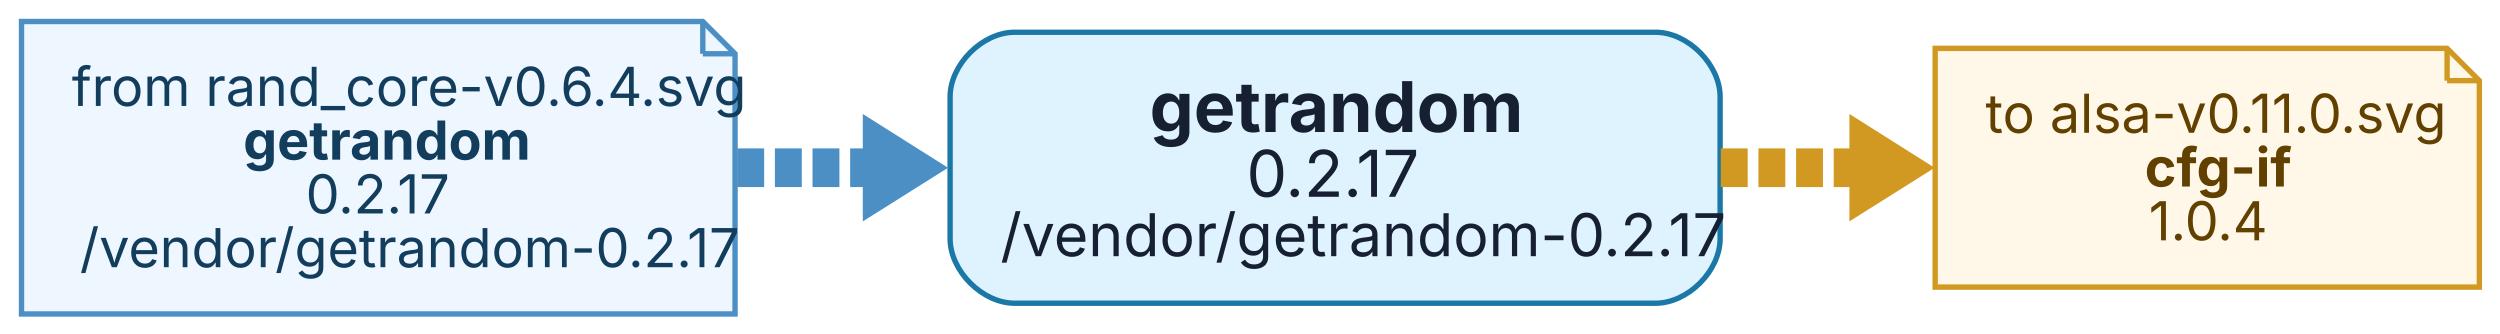
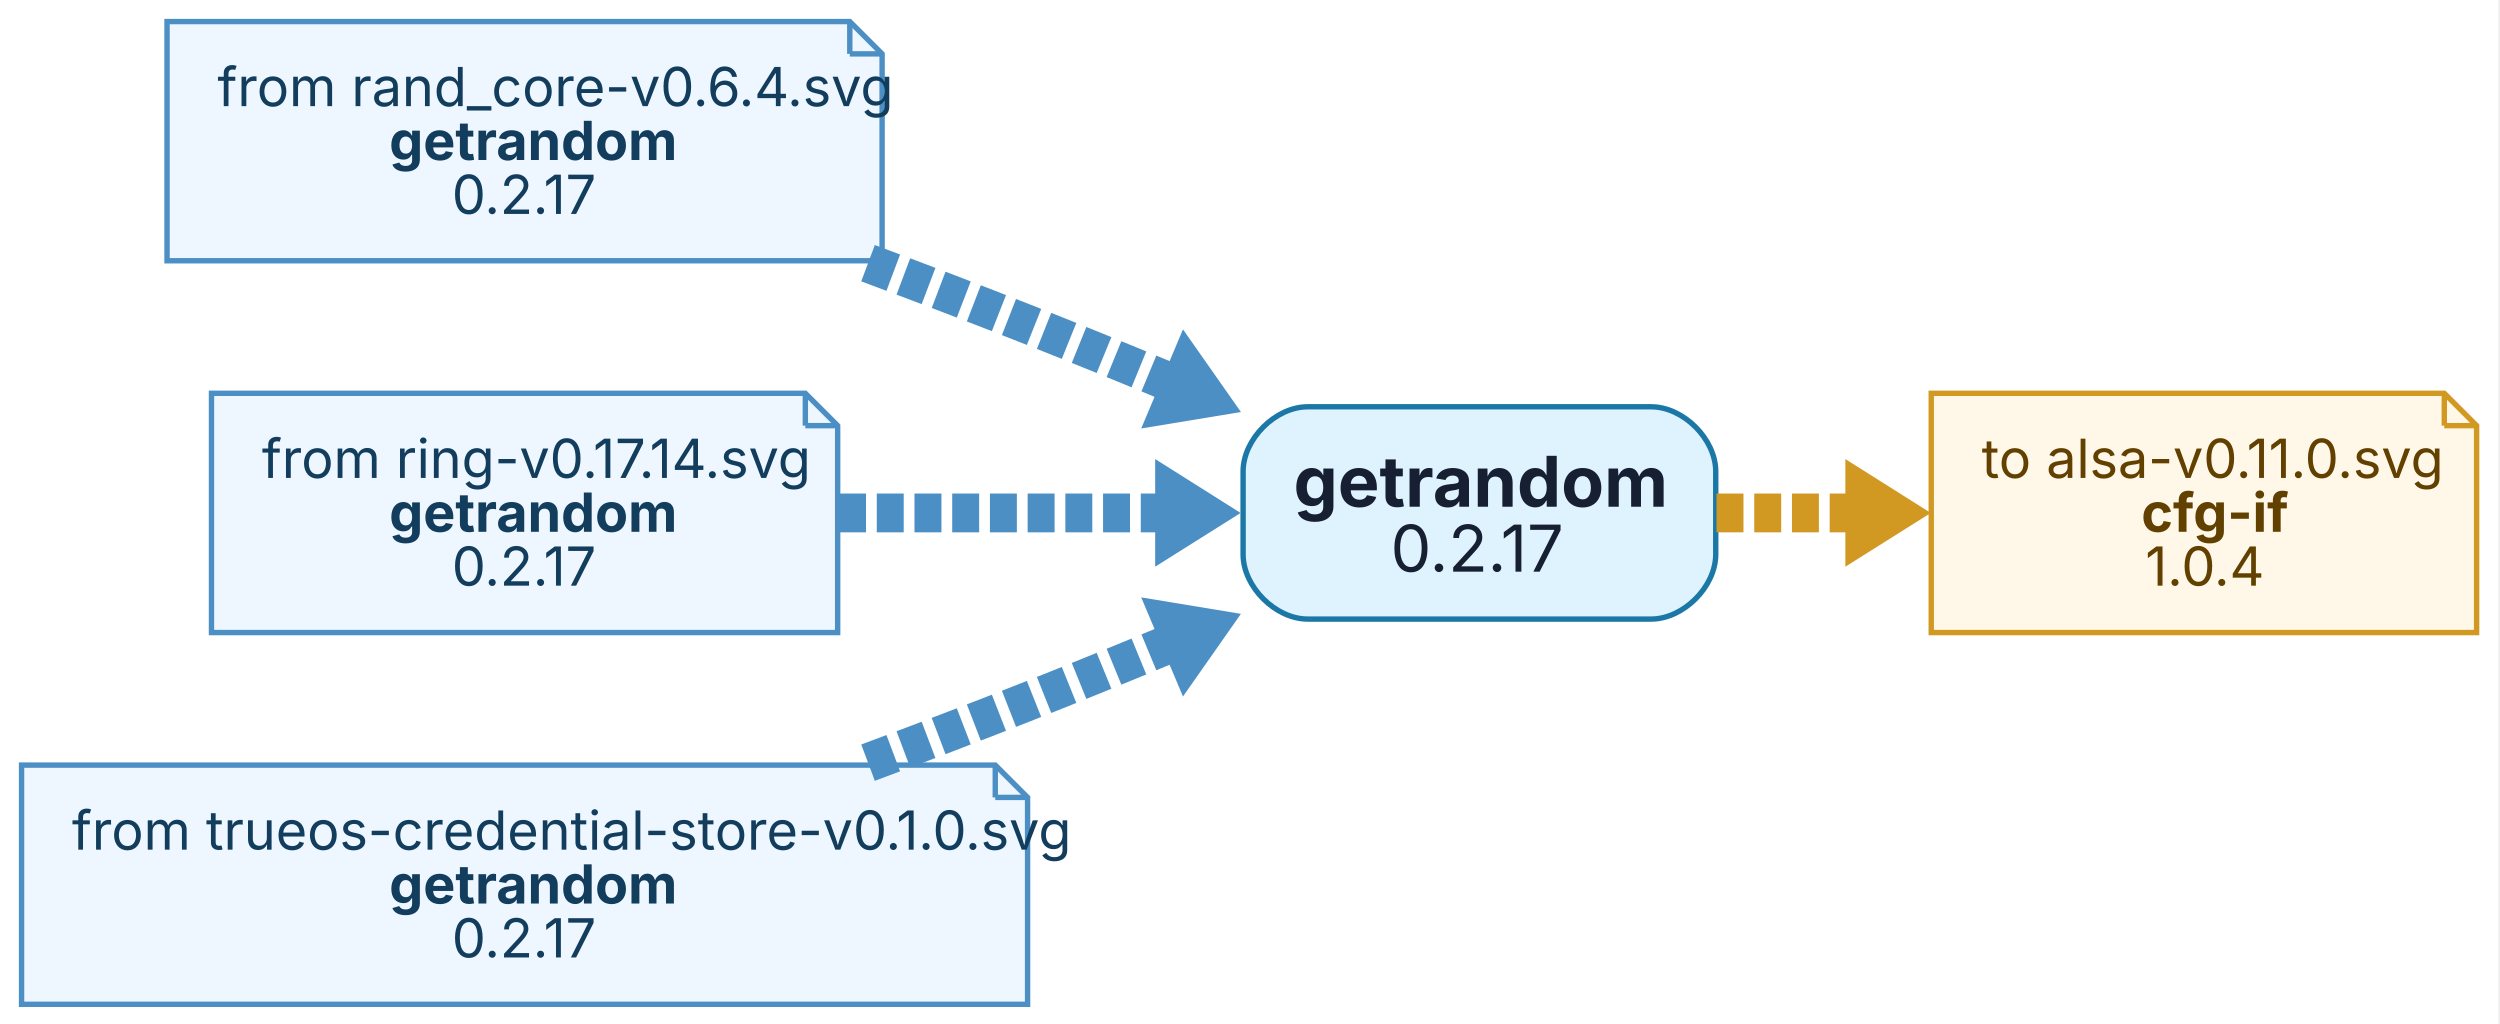
- <svg xmlns="http://www.w3.org/2000/svg" width="465pt" height="62pt" viewBox="0.00 0.00 465.00 62.00">
-   <g id="graph0" class="graph" transform="scale(1 1) rotate(0) translate(4 58.4)">
-     <polygon fill="white" stroke="none" points="-4,4 -4,-58.4 461.16,-58.4 461.16,4 -4,4" />
+ <svg xmlns="http://www.w3.org/2000/svg" width="464pt" height="190pt" viewBox="0.00 0.00 464.00 190.00">
+   <g id="graph0" class="graph" transform="scale(1 1) rotate(0) translate(4 186.4)">
+     <polygon fill="white" stroke="none" points="-4,4 -4,-186.4 459.66,-186.4 459.66,4 -4,4" />
    <g id="node1" class="node">
-       <path fill="#dff3ff" stroke="#1b78a6" d="M303.94,-52.4C303.94,-52.4 184.72,-52.4 184.72,-52.4 178.72,-52.4 172.72,-46.4 172.72,-40.4 172.72,-40.4 172.72,-14 172.72,-14 172.72,-8 178.72,-2 184.72,-2 184.72,-2 303.94,-2 303.94,-2 309.94,-2 315.94,-8 315.94,-14 315.94,-14 315.94,-40.4 315.94,-40.4 315.94,-46.4 309.94,-52.4 303.94,-52.4" />
-       <text xml:space="preserve" text-anchor="start" x="209.83" y="-33.85" font-family="Inter,Arial" font-weight="bold" font-size="13.00" fill="#172033">getrandom</text>
-       <text xml:space="preserve" text-anchor="start" x="227.83" y="-21.8" font-family="Inter,Arial" font-size="12.00" fill="#172033">0.2.17</text>
-       <text xml:space="preserve" text-anchor="start" x="182.08" y="-10.75" font-family="Inter,Arial" font-size="11.00" fill="#172033">/vendor/getrandom-0.2.17</text>
+       <path fill="#dff3ff" stroke="#1b78a6" d="M302.44,-110.9C302.44,-110.9 238.72,-110.9 238.72,-110.9 232.72,-110.9 226.72,-104.9 226.72,-98.9 226.72,-98.9 226.72,-83.5 226.72,-83.5 226.72,-77.5 232.72,-71.5 238.72,-71.5 238.72,-71.5 302.44,-71.5 302.44,-71.5 308.44,-71.5 314.44,-77.5 314.44,-83.5 314.44,-83.5 314.44,-98.9 314.44,-98.9 314.44,-104.9 308.44,-110.9 302.44,-110.9" />
+       <text xml:space="preserve" text-anchor="start" x="236.08" y="-92.35" font-family="Inter,Arial" font-weight="bold" font-size="13.00" fill="#172033">getrandom</text>
+       <text xml:space="preserve" text-anchor="start" x="254.08" y="-80.3" font-family="Inter,Arial" font-size="12.00" fill="#172033">0.2.17</text>
    </g>
    <g id="node2" class="node">
-       <polygon fill="#fff8e8" stroke="#d19922" points="451.16,-49.4 355.94,-49.4 355.94,-5 457.16,-5 457.16,-43.4 451.16,-49.4" />
-       <polyline fill="none" stroke="#d19922" points="451.16,-49.4 451.16,-43.4" />
-       <polyline fill="none" stroke="#d19922" points="457.16,-43.4 451.16,-43.4" />
-       <text xml:space="preserve" text-anchor="start" x="365.3" y="-33.7" font-family="Inter,Arial" font-size="10.00" fill="#614000">to alsa-v0.11.0.svg</text>
-       <text xml:space="preserve" text-anchor="start" x="394.92" y="-23.7" font-family="Inter,Arial" font-weight="bold" font-size="10.00" fill="#614000">cfg-if</text>
-       <text xml:space="preserve" text-anchor="start" x="395.67" y="-13.7" font-family="Inter,Arial" font-size="10.00" fill="#614000">1.0.4</text>
+       <polygon fill="#fff8e8" stroke="#d19922" points="449.66,-113.4 354.44,-113.4 354.44,-69 455.66,-69 455.66,-107.4 449.66,-113.4" />
+       <polyline fill="none" stroke="#d19922" points="449.66,-113.4 449.66,-107.4" />
+       <polyline fill="none" stroke="#d19922" points="455.66,-107.4 449.66,-107.4" />
+       <text xml:space="preserve" text-anchor="start" x="363.8" y="-97.7" font-family="Inter,Arial" font-size="10.00" fill="#614000">to alsa-v0.11.0.svg</text>
+       <text xml:space="preserve" text-anchor="start" x="393.42" y="-87.7" font-family="Inter,Arial" font-weight="bold" font-size="10.00" fill="#614000">cfg-if</text>
+       <text xml:space="preserve" text-anchor="start" x="394.17" y="-77.7" font-family="Inter,Arial" font-size="10.00" fill="#614000">1.0.4</text>
    </g>
    <g id="edge1" class="edge">
-       <path fill="none" stroke="#d19922" stroke-width="7.2" stroke-dasharray="5,2" d="M316.07,-27.2C325.29,-27.2 334.68,-27.2 343.74,-27.2" />
-       <polygon fill="#d19922" stroke="#d19922" stroke-width="7.2" points="343.59,-30.67 349.09,-27.2 343.59,-23.74 343.59,-30.67" />
+       <path fill="none" stroke="#d19922" stroke-width="7.2" stroke-dasharray="5,2" d="M314.59,-91.2C323.41,-91.2 332.87,-91.2 342.21,-91.2" />
+       <polygon fill="#d19922" stroke="#d19922" stroke-width="7.2" points="342.1,-94.67 347.6,-91.2 342.1,-87.74 342.1,-94.67" />
    </g>
    <g id="node3" class="node">
-       <polygon fill="#eef6ff" stroke="#4b8fc5" points="126.72,-54.4 0,-54.4 0,0 132.72,0 132.72,-48.4 126.72,-54.4" />
-       <polyline fill="none" stroke="#4b8fc5" points="126.72,-54.4 126.72,-48.4" />
-       <polyline fill="none" stroke="#4b8fc5" points="132.72,-48.4 126.72,-48.4" />
-       <text xml:space="preserve" text-anchor="start" x="9.36" y="-38.7" font-family="Inter,Arial" font-size="10.00" fill="#123d5c">from rand_core-v0.6.4.svg</text>
-       <text xml:space="preserve" text-anchor="start" x="41.24" y="-28.7" font-family="Inter,Arial" font-weight="bold" font-size="10.00" fill="#123d5c">getrandom</text>
-       <text xml:space="preserve" text-anchor="start" x="52.86" y="-18.7" font-family="Inter,Arial" font-size="10.00" fill="#123d5c">0.2.17</text>
-       <text xml:space="preserve" text-anchor="start" x="10.86" y="-8.7" font-family="Inter,Arial" font-size="10.00" fill="#123d5c">/vendor/getrandom-0.2.17</text>
+       <polygon fill="#eef6ff" stroke="#4b8fc5" points="153.72,-182.4 27,-182.4 27,-138 159.72,-138 159.72,-176.4 153.72,-182.4" />
+       <polyline fill="none" stroke="#4b8fc5" points="153.72,-182.4 153.72,-176.4" />
+       <polyline fill="none" stroke="#4b8fc5" points="159.72,-176.4 153.72,-176.4" />
+       <text xml:space="preserve" text-anchor="start" x="36.36" y="-166.7" font-family="Inter,Arial" font-size="10.00" fill="#123d5c">from rand_core-v0.6.4.svg</text>
+       <text xml:space="preserve" text-anchor="start" x="68.24" y="-156.7" font-family="Inter,Arial" font-weight="bold" font-size="10.00" fill="#123d5c">getrandom</text>
+       <text xml:space="preserve" text-anchor="start" x="79.86" y="-146.7" font-family="Inter,Arial" font-size="10.00" fill="#123d5c">0.2.17</text>
    </g>
    <g id="edge2" class="edge">
-       <path fill="none" stroke="#4b8fc5" stroke-width="7.2" stroke-dasharray="5,2" d="M133.13,-27.2C141.93,-27.2 151.04,-27.2 160.08,-27.2" />
-       <polygon fill="#4b8fc5" stroke="#4b8fc5" stroke-width="7.2" points="160.08,-30.67 165.58,-27.2 160.08,-23.74 160.08,-30.67" />
+       <path fill="none" stroke="#4b8fc5" stroke-width="7.2" stroke-dasharray="5,2" d="M157.11,-137.55C167.05,-133.84 177.18,-129.97 186.72,-126.2 195.91,-122.57 205.62,-118.6 215.03,-114.67" />
+       <polygon fill="#4b8fc5" stroke="#4b8fc5" stroke-width="7.2" points="216.35,-117.87 220.08,-112.55 213.66,-111.49 216.35,-117.87" />
+     </g>
+     <g id="node4" class="node">
+       <polygon fill="#eef6ff" stroke="#4b8fc5" points="145.47,-113.4 35.25,-113.4 35.25,-69 151.47,-69 151.47,-107.4 145.47,-113.4" />
+       <polyline fill="none" stroke="#4b8fc5" points="145.47,-113.4 145.47,-107.4" />
+       <polyline fill="none" stroke="#4b8fc5" points="151.47,-107.4 145.47,-107.4" />
+       <text xml:space="preserve" text-anchor="start" x="44.61" y="-97.7" font-family="Inter,Arial" font-size="10.00" fill="#123d5c">from ring-v0.17.14.svg</text>
+       <text xml:space="preserve" text-anchor="start" x="68.24" y="-87.7" font-family="Inter,Arial" font-weight="bold" font-size="10.00" fill="#123d5c">getrandom</text>
+       <text xml:space="preserve" text-anchor="start" x="79.86" y="-77.7" font-family="Inter,Arial" font-size="10.00" fill="#123d5c">0.2.17</text>
+     </g>
+     <g id="edge3" class="edge">
+       <path fill="none" stroke="#4b8fc5" stroke-width="7.2" stroke-dasharray="5,2" d="M151.73,-91.2C171.82,-91.2 194.32,-91.2 214.24,-91.2" />
+       <polygon fill="#4b8fc5" stroke="#4b8fc5" stroke-width="7.2" points="214,-94.67 219.5,-91.2 214,-87.74 214,-94.67" />
+     </g>
+     <g id="node5" class="node">
+       <polygon fill="#eef6ff" stroke="#4b8fc5" points="180.72,-44.4 0,-44.4 0,0 186.72,0 186.72,-38.4 180.72,-44.4" />
+       <polyline fill="none" stroke="#4b8fc5" points="180.72,-44.4 180.72,-38.4" />
+       <polyline fill="none" stroke="#4b8fc5" points="186.72,-38.4 180.72,-38.4" />
+       <text xml:space="preserve" text-anchor="start" x="9.36" y="-28.7" font-family="Inter,Arial" font-size="10.00" fill="#123d5c">from trueos-credential-store-v0.1.0.svg</text>
+       <text xml:space="preserve" text-anchor="start" x="68.24" y="-18.7" font-family="Inter,Arial" font-weight="bold" font-size="10.00" fill="#123d5c">getrandom</text>
+       <text xml:space="preserve" text-anchor="start" x="79.86" y="-8.7" font-family="Inter,Arial" font-size="10.00" fill="#123d5c">0.2.17</text>
+     </g>
+     <g id="edge4" class="edge">
+       <path fill="none" stroke="#4b8fc5" stroke-width="7.2" stroke-dasharray="5,2" d="M157.11,-44.85C167.05,-48.56 177.18,-52.43 186.72,-56.2 195.91,-59.83 205.62,-63.8 215.03,-67.73" />
+       <polygon fill="#4b8fc5" stroke="#4b8fc5" stroke-width="7.2" points="213.66,-70.91 220.08,-69.85 216.35,-64.53 213.66,-70.91" />
    </g>
  </g>
</svg>
